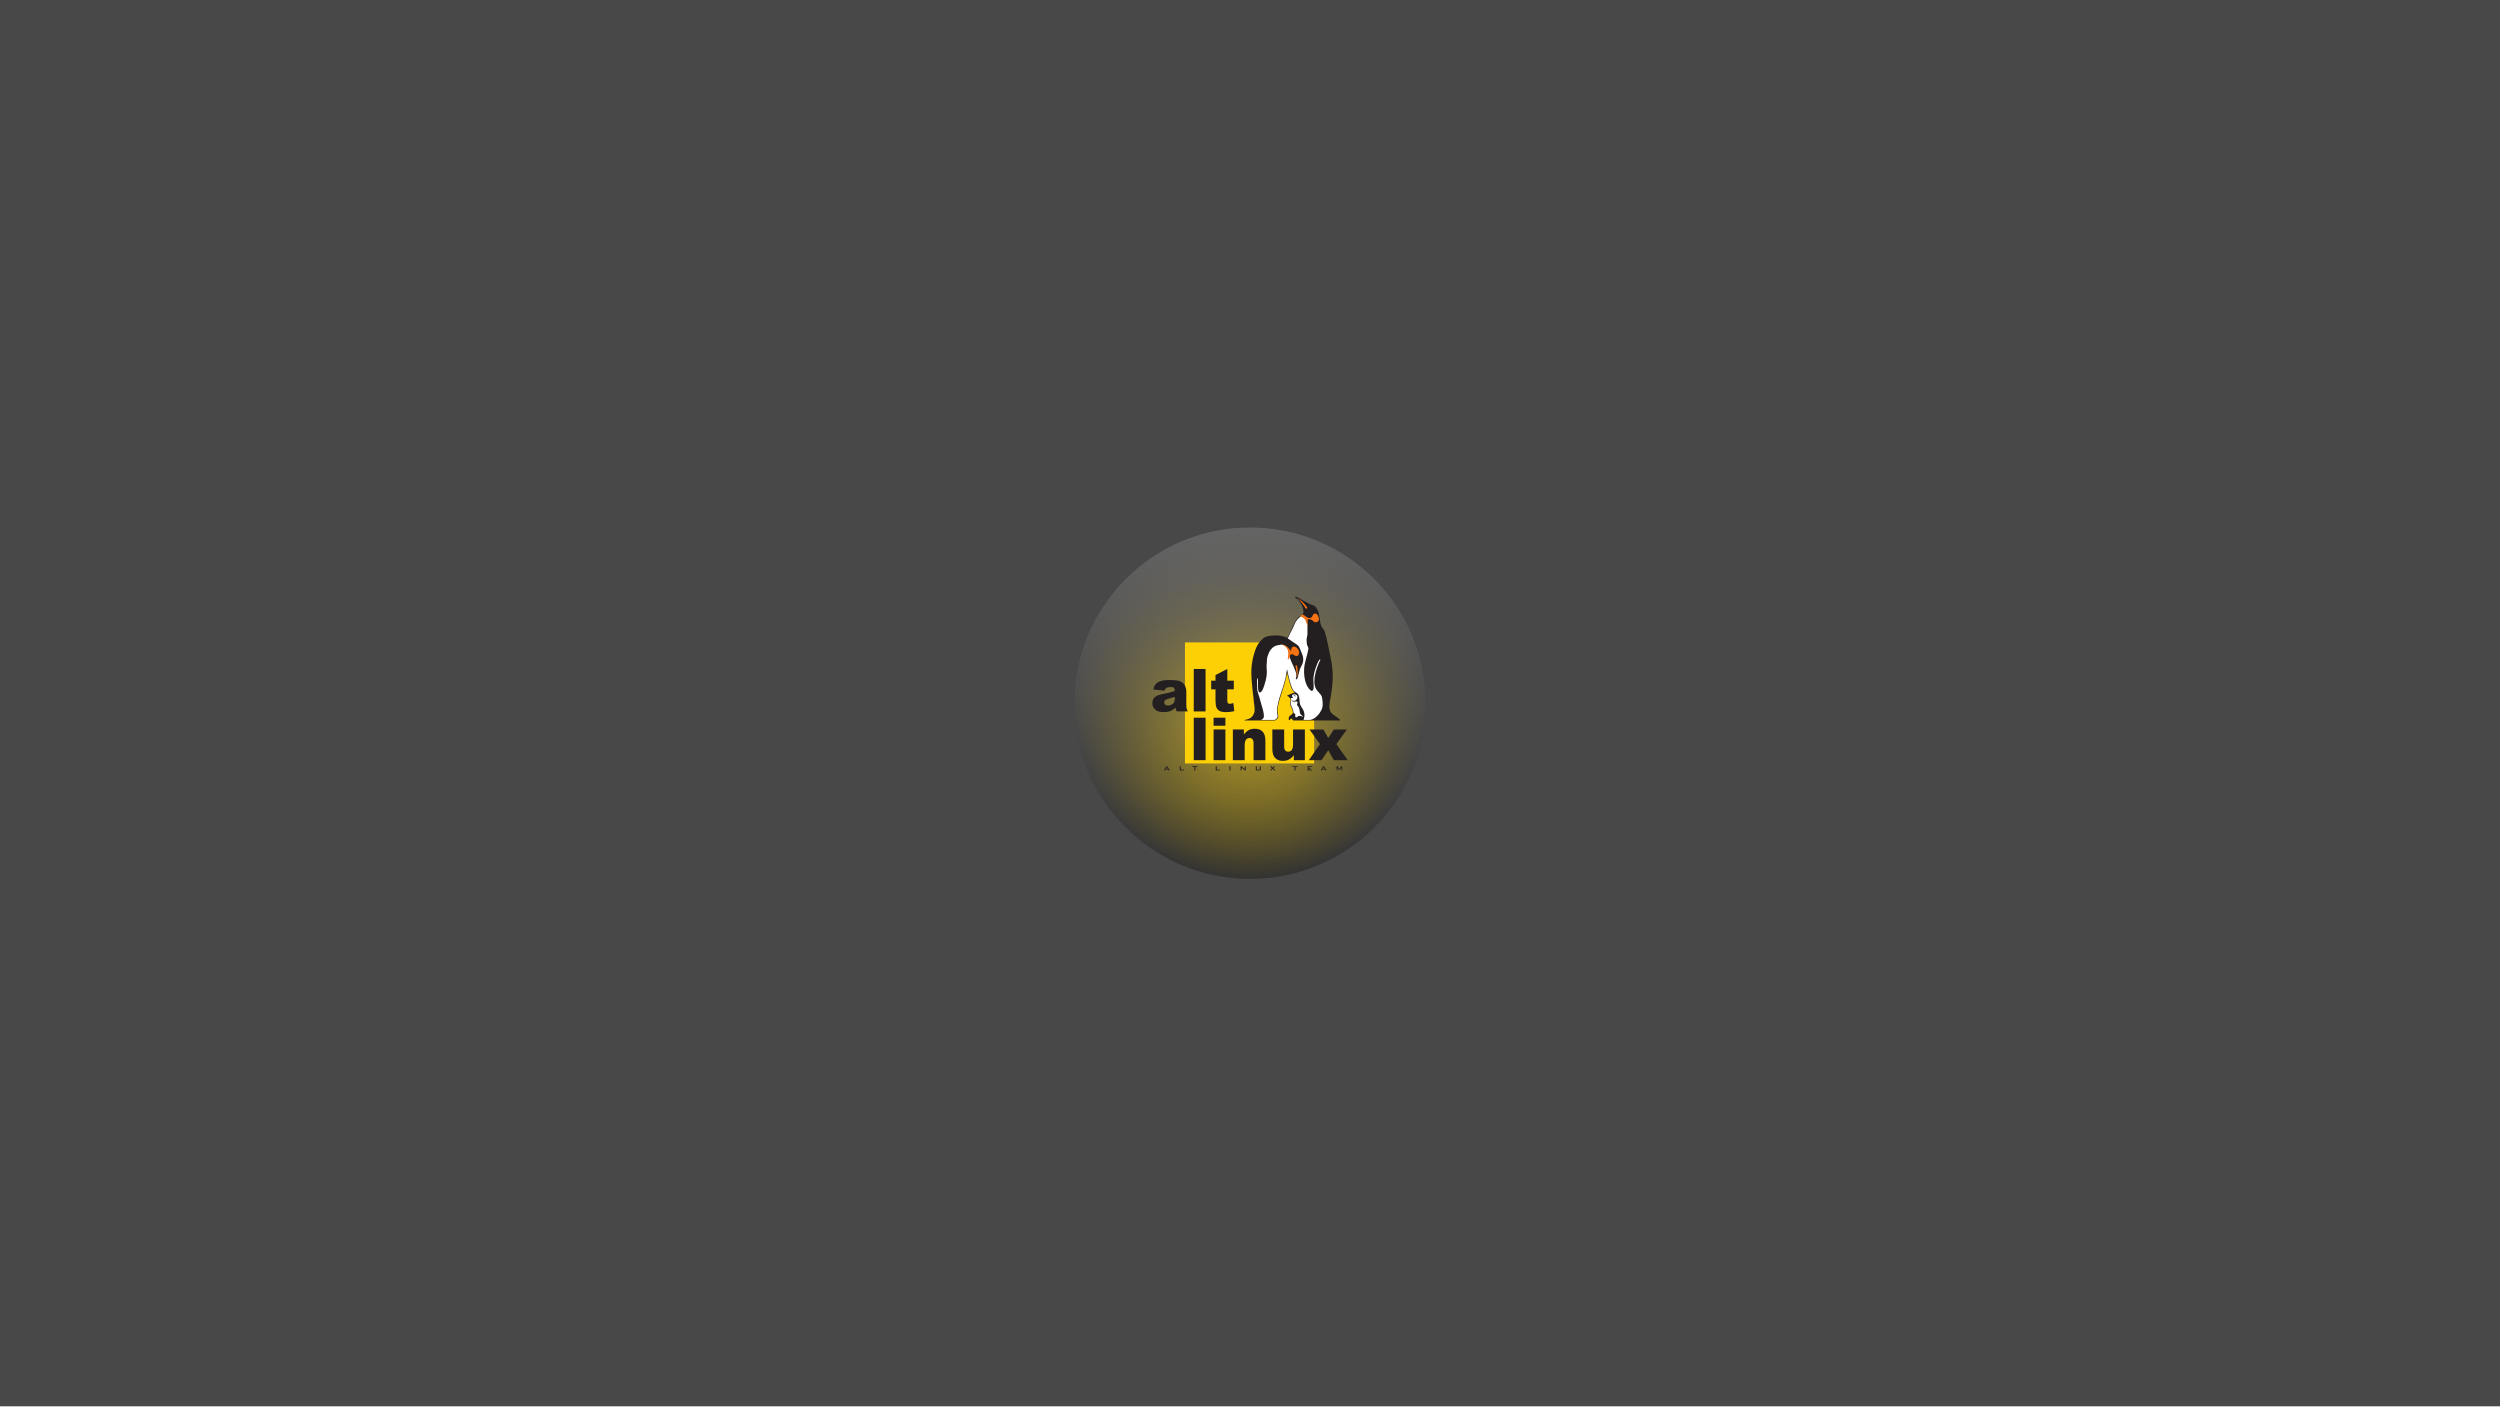
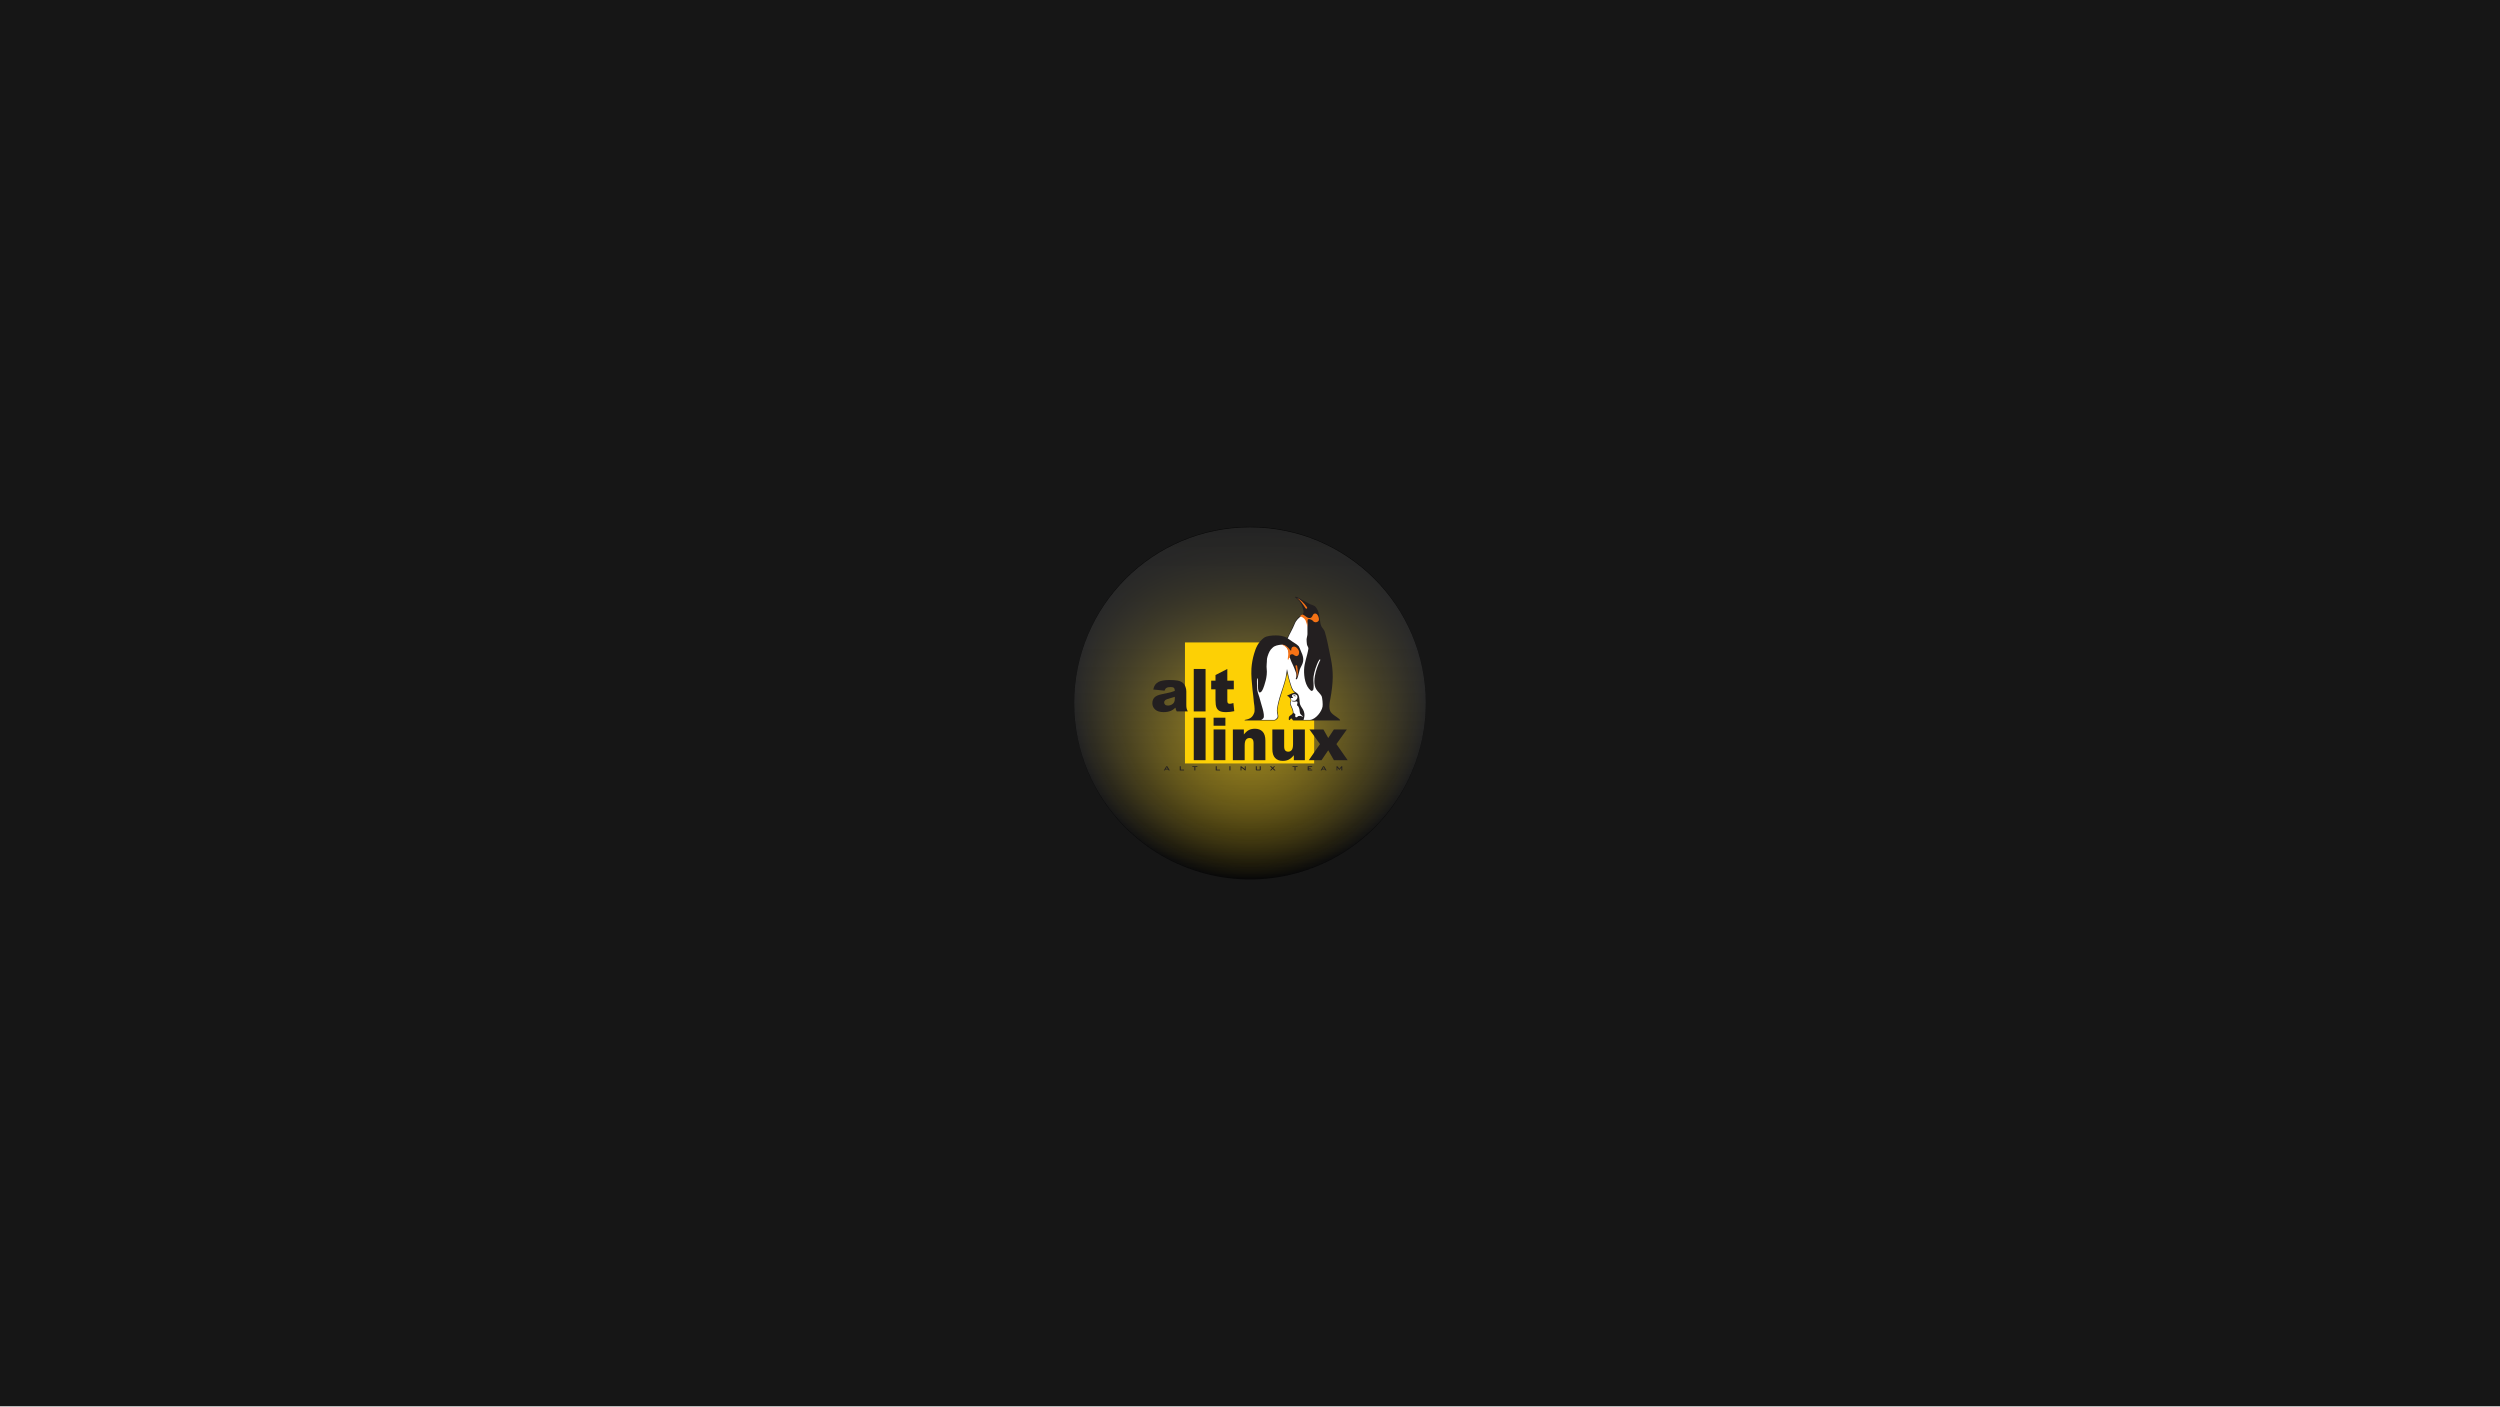
<svg xmlns="http://www.w3.org/2000/svg" xmlns:ns1="http://www.openswatchbook.org/uri/2009/osb" xmlns:xlink="http://www.w3.org/1999/xlink" id="svg3004" version="1.1" width="1920" height="1080" xml:space="preserve">
  <defs id="defs3008">
    <linearGradient id="linearGradient5047">
      <stop style="stop-color:#fdd005;stop-opacity:1;" offset="0" id="stop5049" />
      <stop style="stop-color:#fdd005;stop-opacity:0;" offset="1" id="stop5051" />
    </linearGradient>
    <linearGradient id="linearGradient4164">
      <stop style="stop-color:#a80030;stop-opacity:1;" offset="0" id="stop4166" />
      <stop style="stop-color:#a80030;stop-opacity:0;" offset="1" id="stop4168" />
    </linearGradient>
    <linearGradient id="linearGradient5303">
      <stop style="stop-color:#f26711;stop-opacity:1;" offset="0" id="stop5305" />
      <stop style="stop-color:#f26711;stop-opacity:0;" offset="1" id="stop5307" />
    </linearGradient>
    <linearGradient id="linearGradient5267">
      <stop style="stop-color:#666666;stop-opacity:1;" offset="0" id="stop5269" />
      <stop style="stop-color:#666666;stop-opacity:0;" offset="1" id="stop5271" />
    </linearGradient>
    <linearGradient id="linearGradient5251" ns1:paint="solid">
      <stop style="stop-color:#666666;stop-opacity:1;" offset="0" id="stop5253" />
    </linearGradient>
    <linearGradient xlink:href="#linearGradient5267" id="linearGradient5273" x1="-395.365" y1="-212.642" x2="4.763" y2="-212.642" gradientUnits="userSpaceOnUse" />
    <radialGradient xlink:href="#linearGradient5303" id="radialGradient5325" cx="-163.148" cy="-366.263" fx="-163.148" fy="-366.263" r="144.094" gradientTransform="matrix(1,0,0,0.9338842,0,-24.21576)" gradientUnits="userSpaceOnUse" />
    <radialGradient xlink:href="#linearGradient4164" id="radialGradient4170" cx="1447.778" cy="-272.917" fx="1447.778" fy="-272.917" r="223.333" gradientTransform="matrix(1,0,0,0.9751244,0,-6.788974)" gradientUnits="userSpaceOnUse" />
    <radialGradient xlink:href="#linearGradient4164-9" id="radialGradient4170-9" cx="1447.778" cy="-272.917" fx="1447.778" fy="-272.917" r="223.333" gradientTransform="matrix(1,0,0,0.9751244,0,-6.788974)" gradientUnits="userSpaceOnUse" />
    <linearGradient id="linearGradient4164-9">
      <stop style="stop-color:#a80030;stop-opacity:1;" offset="0" id="stop4166-0" />
      <stop style="stop-color:#a80030;stop-opacity:0;" offset="1" id="stop4168-2" />
    </linearGradient>
    <radialGradient r="223.333" fy="-272.917" fx="1447.778" cy="-272.917" cx="1447.778" gradientTransform="matrix(1,0,0,0.9751244,0,-6.788974)" gradientUnits="userSpaceOnUse" id="radialGradient4206" xlink:href="#linearGradient4164-9" />
    <radialGradient xlink:href="#linearGradient4164" id="radialGradient14319" gradientUnits="userSpaceOnUse" gradientTransform="matrix(1,0,0,0.9751244,0,-6.788974)" cx="1447.778" cy="-272.917" fx="1447.778" fy="-272.917" r="223.333" />
    <linearGradient xlink:href="#linearGradient5267" id="linearGradient14321" gradientUnits="userSpaceOnUse" x1="-395.365" y1="-212.642" x2="4.763" y2="-212.642" />
    <linearGradient xlink:href="#linearGradient5267" id="linearGradient14345" gradientUnits="userSpaceOnUse" x1="-395.365" y1="-212.642" x2="4.763" y2="-212.642" />
    <radialGradient xlink:href="#linearGradient4164" id="radialGradient14347" gradientUnits="userSpaceOnUse" gradientTransform="matrix(1,0,0,0.9751244,0,-6.788974)" cx="1447.778" cy="-272.917" fx="1447.778" fy="-272.917" r="223.333" />
    <radialGradient xlink:href="#linearGradient4164" id="radialGradient14931" gradientUnits="userSpaceOnUse" gradientTransform="matrix(1,0,0,0.9751244,0,-6.788974)" cx="1447.778" cy="-272.917" fx="1447.778" fy="-272.917" r="223.333" />
    <linearGradient xlink:href="#linearGradient5267" id="linearGradient14933" gradientUnits="userSpaceOnUse" x1="-395.365" y1="-212.642" x2="4.763" y2="-212.642" />
    <radialGradient xlink:href="#linearGradient4164" id="radialGradient14961" gradientUnits="userSpaceOnUse" gradientTransform="matrix(1,0,0,0.9751244,0,-6.788974)" cx="1447.778" cy="-272.917" fx="1447.778" fy="-272.917" r="223.333" />
    <linearGradient xlink:href="#linearGradient5267" id="linearGradient14963" gradientUnits="userSpaceOnUse" x1="-395.365" y1="-212.642" x2="4.763" y2="-212.642" />
    <radialGradient xlink:href="#linearGradient4164" id="radialGradient14989" gradientUnits="userSpaceOnUse" gradientTransform="matrix(1,0,0,0.9751244,0,-6.788974)" cx="1447.778" cy="-272.917" fx="1447.778" fy="-272.917" r="223.333" />
    <linearGradient xlink:href="#linearGradient5267" id="linearGradient14991" gradientUnits="userSpaceOnUse" x1="-395.365" y1="-212.642" x2="4.763" y2="-212.642" />
    <linearGradient xlink:href="#linearGradient5267" id="linearGradient15015" gradientUnits="userSpaceOnUse" x1="-395.365" y1="-212.642" x2="4.763" y2="-212.642" />
    <linearGradient xlink:href="#linearGradient5267" id="linearGradient3725" gradientUnits="userSpaceOnUse" x1="-395.365" y1="-212.642" x2="4.763" y2="-212.642" />
    <radialGradient r="125.556" fy="-292.917" fx="-318.889" cy="-292.917" cx="-318.889" gradientTransform="matrix(1,0,0,1.061947,0,18.14526)" gradientUnits="userSpaceOnUse" id="radialGradient3812" xlink:href="#linearGradient3787-8" />
    <linearGradient id="linearGradient3787-8">
      <stop style="stop-color:#000000;stop-opacity:1;" offset="0" id="stop3789-9" />
      <stop style="stop-color:#000000;stop-opacity:0;" offset="1" id="stop3791-4" />
    </linearGradient>
    <radialGradient r="125.556" fy="-292.917" fx="-318.889" cy="-292.917" cx="-318.889" gradientTransform="matrix(1,0,0,1.061947,0,18.14526)" gradientUnits="userSpaceOnUse" id="radialGradient6789" xlink:href="#linearGradient3787-8" />
    <linearGradient xlink:href="#linearGradient5267" id="linearGradient4511" gradientUnits="userSpaceOnUse" x1="-395.365" y1="-212.642" x2="4.763" y2="-212.642" />
    <radialGradient xlink:href="#linearGradient5047" id="radialGradient5053" cx="1447.778" cy="-272.917" fx="1447.778" fy="-272.917" r="223.333" gradientTransform="matrix(1,0,0,0.9751244,0,-6.788974)" gradientUnits="userSpaceOnUse" />
    <radialGradient xlink:href="#linearGradient3787-8" id="radialGradient5083" gradientUnits="userSpaceOnUse" gradientTransform="matrix(1,0,0,1.061947,0,18.14526)" cx="-318.889" cy="-292.917" fx="-318.889" fy="-292.917" r="125.556" />
    <radialGradient xlink:href="#linearGradient3787-8-8" id="radialGradient3868" gradientUnits="userSpaceOnUse" gradientTransform="matrix(1,0,0,1.061947,0,18.14526)" cx="-318.889" cy="-292.917" fx="-318.889" fy="-292.917" r="125.556" />
    <linearGradient id="linearGradient3787-8-8">
      <stop style="stop-color:#000000;stop-opacity:1;" offset="0" id="stop3789-9-2" />
      <stop style="stop-color:#000000;stop-opacity:0;" offset="1" id="stop3791-4-0" />
    </linearGradient>
    <radialGradient xlink:href="#linearGradient5047-9" id="radialGradient3866" gradientUnits="userSpaceOnUse" gradientTransform="matrix(1,0,0,0.9751244,0,-6.788974)" cx="1447.778" cy="-272.917" fx="1447.778" fy="-272.917" r="223.333" />
    <linearGradient id="linearGradient5047-9">
      <stop style="stop-color:#fdd005;stop-opacity:1;" offset="0" id="stop5049-1" />
      <stop style="stop-color:#fdd005;stop-opacity:0;" offset="1" id="stop5051-1" />
    </linearGradient>
    <linearGradient xlink:href="#linearGradient5267-1" id="linearGradient3864" gradientUnits="userSpaceOnUse" x1="-395.365" y1="-212.642" x2="4.763" y2="-212.642" />
    <linearGradient id="linearGradient5267-1">
-       <stop style="stop-color:#646464;stop-opacity:1;" offset="0" id="stop5269-1" />
+       <stop style="stop-color:#242424;stop-opacity:1;" offset="0" id="stop5269-1" />
      <stop style="stop-color:#666666;stop-opacity:0;" offset="1" id="stop5271-7" />
    </linearGradient>
+     <linearGradient xlink:href="#linearGradient5267-1" id="linearGradient3868" gradientUnits="userSpaceOnUse" x1="-395.365" y1="-212.642" x2="4.763" y2="-212.642" />
+     <radialGradient xlink:href="#linearGradient5047-9" id="radialGradient3870" gradientUnits="userSpaceOnUse" gradientTransform="matrix(1,0,0,0.9751244,0,-6.788974)" cx="1447.778" cy="-272.917" fx="1447.778" fy="-272.917" r="223.333" />
+     <radialGradient xlink:href="#linearGradient3787-8-8" id="radialGradient3872" gradientUnits="userSpaceOnUse" gradientTransform="matrix(1,0,0,1.061947,0,18.14526)" cx="-318.889" cy="-292.917" fx="-318.889" fy="-292.917" r="125.556" />
+     <linearGradient xlink:href="#linearGradient5267-1" id="linearGradient3871" gradientUnits="userSpaceOnUse" x1="-395.365" y1="-212.642" x2="4.763" y2="-212.642" />
+     <radialGradient xlink:href="#linearGradient5047-9" id="radialGradient3873" gradientUnits="userSpaceOnUse" gradientTransform="matrix(1,0,0,0.9751244,0,-6.788974)" cx="1447.778" cy="-272.917" fx="1447.778" fy="-272.917" r="223.333" />
+     <radialGradient xlink:href="#linearGradient3787-8-8" id="radialGradient3875" gradientUnits="userSpaceOnUse" gradientTransform="matrix(1,0,0,1.061947,0,18.14526)" cx="-318.889" cy="-292.917" fx="-318.889" fy="-292.917" r="125.556" />
  </defs>
  <g id="g3012" transform="matrix(1.25,0,0,-1.25,0,1080)">
-     <rect style="fill:#484848;fill-opacity:1;stroke:none" id="rect3036" width="1536" height="864" x="0" y="-864" transform="scale(1,-1)" />
-     <g transform="translate(660,949.8897)" id="g3870">
-       <path transform="matrix(1.08777,0,0,-1.008,253.295,-858.2697)" d="m -34.286,-337.679 c 0,59.173 -44.452,107.143 -99.286,107.143 -54.834,0 -99.286,-47.969 -99.286,-107.143 0,-59.173 44.452,-107.143 99.286,-107.143 54.834,0 99.286,47.969 99.286,107.143 z" id="path3219" style="fill:#323232;fill-opacity:1;fill-rule:nonzero;stroke:none" />
-       <path transform="matrix(0,0.860177,0.81,0,345.2625,-243.5889)" d="m -193.333,-292.917 c 0,73.638 -56.213,133.333 -125.556,133.333 -69.342,0 -125.556,-59.695 -125.556,-133.333 0,-73.638 56.213,-133.333 125.556,-133.333 69.342,0 125.556,59.695 125.556,133.333 z" id="path5277-0" style="opacity:0.75;fill:url(#radialGradient3868);fill-opacity:1;fill-rule:evenodd;stroke:none" />
-       <path transform="matrix(0.4835821,0,0,-0.4959184,-592.1194,-653.2341)" d="m 1671.111,-272.917 c 0,120.275 -99.99,217.778 -223.333,217.778 -123.344,0 -223.333,-97.502 -223.333,-217.778 0,-120.275 99.99,-217.778 223.333,-217.778 123.344,0 223.333,97.502 223.333,217.778 z" id="path4162" style="fill:url(#radialGradient3866);fill-opacity:1;fill-rule:nonzero;stroke:none" />
-       <path transform="matrix(0,-0.5398262,-0.5813513,0,-15.61974,-623.3183)" d="m 4.763,-212.642 c 0,102.6 -89.572,185.774 -200.064,185.774 -110.493,0 -200.064,-83.174 -200.064,-185.774 0,-102.6 89.572,-185.774 200.064,-185.774 110.493,0 200.064,83.174 200.064,185.774 z" id="path3806" style="fill:url(#linearGradient3864);fill-opacity:1;fill-rule:evenodd;stroke:none" />
-       <g transform="translate(-1552,-1199.238)" id="g5055">
+     <rect style="fill:#161616;fill-opacity:1;stroke:none" id="rect3036" width="1536" height="864" x="0" y="-864" transform="scale(1,-1)" />
+     <g id="g3877">
+       <path transform="matrix(1.08777,0,0,-1.008,913.295,91.62002)" d="m -34.286,-337.679 a 99.286,107.143 0 1 1 -198.571,0 99.286,107.143 0 1 1 198.571,0 z" id="path3219" style="fill:#080808;fill-opacity:1;fill-rule:nonzero;stroke:none" />
+       <path transform="matrix(0,0.860177,0.81,0,1005.263,706.3009)" d="m -193.333,-292.917 a 125.556,133.333 0 1 1 -251.111,0 125.556,133.333 0 1 1 251.111,0 z" id="path5277-0" style="opacity:0.75;fill:url(#radialGradient3875);fill-opacity:1;fill-rule:evenodd;stroke:none" />
+       <path transform="matrix(0.4835821,0,0,-0.4959184,67.88056,296.6556)" d="m 1671.111,-272.917 a 223.333,217.778 0 1 1 -446.667,0 223.333,217.778 0 1 1 446.667,0 z" id="path4162" style="fill:url(#radialGradient3873);fill-opacity:1;fill-rule:nonzero;stroke:none" />
+       <path transform="matrix(0,-0.5398262,-0.5813513,0,644.3803,326.5714)" d="m 4.763,-212.642 a 200.064,185.774 0 1 1 -400.129,0 200.064,185.774 0 1 1 400.129,0 z" id="path3806" style="fill:url(#linearGradient3871);fill-opacity:1;fill-rule:evenodd;stroke:none" />
+       <g transform="translate(-892,-249.348)" id="g5055">
        <path d="m 1620.044,718.638 0,-74.346 79.372,0 0,74.346 -79.372,0 z" style="fill:#fdd005;fill-opacity:1;fill-rule:nonzero;stroke:none" id="path13" />
        <path d="m 1687.215,687.751 c -1.093,-0.218 -2.95,-1.093 -4.154,-1.64 -0.218,-0.11 -0.218,-0.437 0,-0.437 0.329,-0.11 0.549,-0.218 0.765,-0.437 0.548,-0.655 1.204,-1.202 1.204,-2.077 0,-0.983 -0.547,-1.311 -0.437,-2.185 0.328,-1.75 1.748,-3.497 1.748,-5.357 -0.108,-1.42 -1.42,-1.42 -2.185,-2.405 -0.219,-0.328 -0.329,-0.655 -0.329,-1.093 0,-0.437 -0.108,-1.202 0.329,-1.202 0.546,-0.11 0.655,0.983 1.202,0.983 0.765,-0.108 0.657,-1.202 1.312,-1.202 l 28.747,0 c -0.109,0.329 -0.328,0.765 -0.545,0.875 -1.422,1.312 -5.029,3.062 -5.684,5.137 -1.094,3.171 0.328,7.214 0.765,10.713 1.53,10.164 0.985,15.741 -0.875,24.157 -0.985,4.809 -1.75,9.072 -3.17,13.772 -0.22,0.875 -1.42,2.077 -1.859,2.842 -0.328,0.547 -0.655,1.532 -0.765,2.187 -0.765,3.607 -0.436,7.104 -3.06,10.166 -0.984,1.093 -2.842,1.202 -4.044,1.967 -2.295,1.202 -4.59,2.405 -6.887,3.825 -0.328,0.22 -1.312,0.547 -1.858,0.22 2.623,-1.859 4.372,-4.045 5.137,-7.324 0.328,-1.53 0.765,-2.732 -0.765,-3.607 -0.437,-0.22 -3.28,-2.077 -4.591,-5.247 -0.328,-0.655 -2.185,-4.919 -4.372,-8.964 -2.623,1.422 -5.247,1.53 -7.104,1.53 -1.967,0 -5.466,-0.218 -7.106,-1.42 -3.496,-2.624 -5.027,-6.012 -6.12,-9.838 -0.875,-2.95 -1.42,-6.012 -1.64,-9.072 -0.219,-4.154 0.219,-8.744 0.655,-12.898 0.329,-2.732 0.655,-5.356 0.875,-8.089 0.546,-2.95 0.437,-5.247 0.328,-5.792 -0.983,-3.062 -2.513,-4.154 -5.465,-4.701 -0.437,0 -0.657,-0.218 -0.547,-0.437 2.734,0 5.465,0 8.199,0 l 0,0 10.056,0 c 0.873,0 1.093,0.437 1.967,1.202 1.202,1.202 -0.437,3.28 0,6.012 0.984,6.778 3.935,12.898 5.355,19.457 0.22,0.765 0.329,1.749 0.439,2.842 0.546,-2.624 1.311,-5.137 2.076,-7.651 0.765,-2.623 1.53,-4.045 2.734,-4.7 l 0,0 c -0.109,0 -0.22,0 -0.329,-0.11 z" style="fill:#231f20;fill-opacity:1;fill-rule:nonzero;stroke:none" id="path15" />
        <path d="m 1692.899,671.027 c 0.547,1.858 0.875,3.17 0.219,5.137 -0.439,1.53 -1.749,2.732 -2.295,4.262 -0.657,2.077 -0.109,4.372 -1.204,6.231 -0.218,0.437 -0.765,0.875 -1.311,1.202 -1.312,0.765 -1.75,1.202 -2.295,2.513 -0.22,0.437 -0.439,0.875 -0.549,1.312 -1.201,3.497 -2.076,7.104 -2.731,10.603 -0.329,-1.859 -0.547,-3.607 -0.875,-5.466 -0.547,-2.076 -1.094,-4.044 -1.749,-6.012 -1.42,-4.153 -2.842,-8.417 -3.499,-12.789 -0.108,-0.875 -0.108,-1.64 0,-2.514 0.109,-0.765 0.766,-2.405 0,-3.278 -0.765,-0.875 -0.983,-1.094 -1.748,-1.202 -2.513,0 -5.466,0 -7.979,0 0.547,0.218 1.093,0.655 1.422,1.202 0.983,2.076 -1.532,8.634 -2.079,11.039 -0.436,2.077 -1.42,4.044 -1.748,6.121 -0.109,1.42 -0.328,5.792 -0.109,6.886 0,0.328 0.218,0.437 0.437,0 0.219,-1.859 -0.328,-6.012 0.655,-8.089 0.22,-0.547 1.204,-0.219 1.53,0.218 0.875,1.094 1.313,2.405 1.749,3.717 0.655,2.295 1.204,3.607 1.53,6.667 0.329,2.952 -0.326,3.936 0,6.886 0.219,1.202 -0.109,2.515 0.547,4.482 0.765,2.295 1.422,3.826 3.062,5.247 1.311,1.312 3.388,1.64 5.245,1.859 5.029,0 4.374,-5.466 5.466,-8.308 0.328,-0.983 1.312,-3.388 1.858,-4.372 0.437,-0.983 1.202,-2.732 1.749,-4.372 0.437,-1.202 0.328,-2.952 0,-3.607 -0.329,-0.547 0.219,-0.875 0.655,-0.437 0.547,0.875 0.547,1.53 0.875,2.514 0.328,0.983 0.546,2.515 0.875,3.388 0.546,1.532 1.64,2.952 1.967,4.591 0.328,1.53 0.108,3.06 -0.437,4.59 -0.328,0.547 -1.53,4.045 -2.185,5.029 -1.53,1.64 -2.734,1.858 -5.248,3.825 -0.436,0.329 -0.983,0.657 -1.53,0.984 1.312,3.06 3.062,5.794 4.264,8.854 0.984,2.515 2.623,3.825 4.48,5.247 3.17,-1.858 2.953,-1.967 3.389,-5.684 -0.109,-1.967 0.109,-3.935 0,-5.794 0,-0.765 -0.546,-2.513 -0.546,-3.278 0.109,-1.202 0,-1.64 0.218,-2.952 0.108,-0.984 1.093,-1.858 0.875,-2.842 -0.657,-4.372 -2.514,-8.416 -2.623,-12.789 -0.109,-4.264 0.655,-10.056 4.261,-12.898 0.439,-0.328 1.313,0.218 1.422,0.765 0.547,2.515 -0.218,5.247 0.109,7.761 0.218,1.64 0.657,3.497 1.202,5.137 0.437,1.312 1.53,4.372 2.405,5.356 0.219,0.437 0.765,0.108 0.546,-0.219 -0.108,0 -1.966,-4.045 -2.731,-7.104 -0.875,-3.279 -1.64,-8.089 0.436,-11.041 0.655,-1.093 2.077,-2.185 3.06,-3.825 0.548,-0.984 0.875,-5.356 0.657,-6.449 -0.437,-3.06 -4.153,-7.979 -7.761,-8.307 -1.311,0 -2.623,0 -3.935,0 z" style="fill:#ffffff;fill-opacity:1;fill-rule:nonzero;stroke:none" id="path17" />
        <path d="m 1686.449,684.691 0,0.218 c -0.109,0.11 -0.436,0.328 -0.436,0.328 -0.439,0.437 -0.22,1.312 0.436,1.422 1.094,0.328 2.295,0 2.624,-0.984 0.328,-0.875 -0.219,-1.967 -0.985,-2.623 -0.655,-0.657 -1.749,-0.11 -2.185,-0.219 -0.219,-0.11 -0.219,-0.218 -0.109,-0.328 0.437,-0.218 1.202,-0.218 1.858,-0.218 0.437,0 0.875,0.218 1.202,0.108 0.219,-0.108 0.329,-0.546 0.329,-0.765 0,-0.546 -0.329,-1.093 -0.329,-1.53 0.109,-0.328 0.437,-0.328 0.655,-0.547 0.984,-1.53 0.875,-2.405 1.094,-3.825 0.219,-1.749 1.967,-2.187 1.859,-2.624 0,-0.108 -0.109,-0.218 -0.329,-0.108 -0.546,0.546 -1.53,0.546 -2.295,0.437 -0.437,0 -0.655,-0.657 -1.202,-0.767 -0.218,-0.108 -0.657,0 -0.766,0.329 -0.326,0.437 0.219,1.202 -0.108,1.64 -0.218,0.328 -1.093,0.437 -1.093,1.093 0,1.75 -1.204,3.388 -1.64,5.027 -0.109,0.437 -0.109,0.657 0,1.094 0.328,0.765 0.546,1.748 0,2.513 -0.219,0.329 0.985,-0.108 1.42,0.329 z" style="fill:#ffffff;fill-opacity:1;fill-rule:nonzero;stroke:none" id="path19" />
        <path d="m 1688.745,746.011 c 1.859,-0.984 4.154,-4.482 5.356,-6.34 0.547,-0.765 1.312,-0.11 0.983,0.546 -1.856,2.624 -4.043,4.81 -6.34,5.794 l 0,0 m -9.29,-28.747 c 1.42,-0.329 3.28,-1.75 3.715,-3.062 0.439,-1.312 0.547,-2.077 0,-5.902 0,-0.22 0.439,-0.437 0.547,0 0.108,0.983 0,0 0.108,0.437 0.109,0.655 0.548,0.546 0.766,0.218 -0.437,1.312 -0.109,2.515 1.53,2.405 0.875,-0.11 0.765,-0.765 2.187,-1.093 0.436,-0.11 1.42,0.218 1.64,0.983 0.545,1.64 0,3.062 -1.312,4.154 -0.767,0.657 -1.749,0.985 -2.732,0.328 -0.219,-0.218 -0.547,-0.873 -0.547,-1.202 0.218,-1.42 -0.547,-0.983 -1.093,0 -0.765,1.202 -3.279,2.952 -4.809,2.734 l 0,0 m 9.072,-20.769 c 0.657,2.077 -0.108,5.137 -0.547,7.434 -0.218,0.765 0.765,0.983 0.984,0.218 0.655,-3.06 0.546,-5.356 -0.437,-7.651 l 0,0 m 3.607,39.35 c -0.219,-0.108 -1.093,-0.765 -1.64,-1.093 1.202,-0.218 2.842,-1.093 3.607,-2.515 0.547,-1.202 0.983,-2.95 1.202,-4.153 0,0.765 -0.109,4.153 0.219,4.59 0.546,0.657 1.64,0.11 2.405,-0.218 0.546,-0.22 0.875,-0.875 1.42,-1.202 0.547,-0.22 1.094,-0.328 1.64,-0.11 0.546,0.11 1.094,0.547 1.312,1.093 0.328,0.985 -0.657,4.919 -2.842,4.045 -0.875,-0.328 -0.984,-1.64 -1.749,-2.295 -0.436,-0.328 -0.875,-0.437 -1.42,-0.328 -0.547,-1e-5 -1.204,0.328 -1.749,0.765 -0.765,0.545 -1.53,1.202 -2.405,1.42 z" style="fill:#f57215;fill-opacity:1;fill-rule:nonzero;stroke:none" id="path21" />
        <path d="m 1687.434,686.111 c 0.328,0 0.765,-0.437 0.655,-0.547 -0.219,-0.218 -0.328,0.11 -0.765,0.11 -0.328,0 -0.655,-0.11 -0.655,0.11 0,0.218 0.328,0.328 0.765,0.328 z" style="fill:#231f20;fill-opacity:1;fill-rule:nonzero;stroke:none" id="path23" />
        <path d="m 1607.496,689.008 -6.927,0.712 c 0.261,1.213 0.638,2.167 1.131,2.864 0.492,0.695 1.202,1.299 2.128,1.812 0.665,0.368 1.579,0.654 2.743,0.857 1.164,0.202 2.422,0.303 3.776,0.303 2.174,0 3.919,-0.122 5.237,-0.365 1.318,-0.243 2.416,-0.75 3.295,-1.52 0.617,-0.534 1.104,-1.29 1.46,-2.267 0.356,-0.979 0.534,-1.913 0.534,-2.801 l 0,-8.34 c 0,-0.889 0.056,-1.585 0.169,-2.089 0.112,-0.504 0.359,-1.146 0.738,-1.929 l -6.787,0 c -0.273,0.488 -0.45,0.86 -0.533,1.115 -0.084,0.255 -0.165,0.658 -0.248,1.205 -0.952,-0.916 -1.897,-1.57 -2.836,-1.961 -1.285,-0.525 -2.777,-0.786 -4.477,-0.786 -2.259,0 -3.974,0.522 -5.145,1.566 -1.171,1.044 -1.757,2.332 -1.757,3.864 0,1.435 0.422,2.615 1.266,3.542 0.844,0.925 2.402,1.613 4.674,2.065 2.723,0.546 4.489,0.928 5.297,1.147 0.808,0.22 1.664,0.507 2.569,0.863 0,0.878 -0.185,1.494 -0.555,1.844 -0.369,0.353 -1.018,0.528 -1.948,0.528 -1.192,0 -2.085,-0.19 -2.681,-0.566 -0.465,-0.295 -0.84,-0.85 -1.126,-1.663 m 6.31,-3.795 c -1.002,-0.356 -2.045,-0.669 -3.131,-0.94 -1.479,-0.391 -2.415,-0.777 -2.809,-1.155 -0.406,-0.39 -0.608,-0.835 -0.608,-1.331 0,-0.568 0.199,-1.033 0.599,-1.394 0.4,-0.36 0.987,-0.541 1.762,-0.541 0.811,0 1.565,0.196 2.263,0.586 0.697,0.39 1.193,0.867 1.485,1.429 0.292,0.562 0.438,1.291 0.438,2.193 l 0,1.153 z" style="fill:#231f20;fill-opacity:1;fill-rule:nonzero;stroke:none" id="path25" />
        <path d="m 1625.441,702.339 7.259,0 0,-26.093 -7.259,0 0,26.093 z" style="fill:#231f20;fill-opacity:1;fill-rule:nonzero;stroke:none" id="path27" />
        <path d="m 1646.066,702.339 0,-7.211 3.985,0 0,-5.314 -3.985,0 0,-6.676 c 0,-0.802 0.077,-1.334 0.232,-1.594 0.238,-0.402 0.655,-0.602 1.25,-0.602 0.536,0 1.286,0.154 2.251,0.46 l 0.536,-4.996 c -1.794,-0.391 -3.469,-0.587 -5.024,-0.587 -1.806,0 -3.136,0.231 -3.992,0.691 -0.856,0.463 -1.488,1.162 -1.898,2.102 -0.41,0.94 -0.615,2.464 -0.615,4.569 l 0,6.633 -2.657,0 0,5.314 2.657,0 0,3.481 7.259,3.73 z" style="fill:#231f20;fill-opacity:1;fill-rule:nonzero;stroke:none" id="path29" />
        <path d="m 1625.448,672.391 7.259,0 0,-26.093 -7.259,0 0,26.093 z" style="fill:#231f20;fill-opacity:1;fill-rule:nonzero;stroke:none" id="path31" />
        <path d="m 1637.628,672.391 7.259,0 0,-4.934 -7.259,0 0,4.934 m 0,-7.211 7.259,0 0,-18.882 -7.259,0 0,18.882 z" style="fill:#231f20;fill-opacity:1;fill-rule:nonzero;stroke:none" id="path33" />
        <path d="m 1649.477,665.18 6.759,0 0,-3.088 c 1.007,1.262 2.025,2.163 3.055,2.703 1.03,0.543 2.285,0.813 3.766,0.813 2.001,0 3.566,-0.596 4.697,-1.788 1.13,-1.191 1.696,-3.03 1.696,-5.52 l 0,-12.001 -7.259,0 0,10.368 c 0,1.183 -0.22,2.021 -0.658,2.511 -0.439,0.491 -1.055,0.737 -1.848,0.737 -0.877,0 -1.588,-0.332 -2.133,-0.993 -0.546,-0.664 -0.818,-1.853 -0.818,-3.57 l 0,-9.053 -7.258,0 0,18.882 z" style="fill:#231f20;fill-opacity:1;fill-rule:nonzero;stroke:none" id="path35" />
        <path d="m 1693.705,646.298 -6.777,0 0,3.054 c -1.007,-1.256 -2.022,-2.15 -3.047,-2.682 -1.024,-0.532 -2.282,-0.799 -3.773,-0.799 -1.99,0 -3.55,0.596 -4.68,1.786 -1.131,1.191 -1.696,3.026 -1.696,5.503 l 0,12.019 7.259,0 0,-10.39 c 0,-1.186 0.219,-2.028 0.658,-2.526 0.438,-0.498 1.054,-0.747 1.848,-0.747 0.864,0 1.572,0.332 2.124,0.996 0.551,0.664 0.827,1.856 0.827,3.576 l 0,9.091 7.259,0 0,-18.882 z" style="fill:#231f20;fill-opacity:1;fill-rule:nonzero;stroke:none" id="path37" />
        <path d="m 1696.516,665.18 8.587,0 2.965,-5.263 3.487,5.263 7.97,0 -6.431,-8.996 6.905,-9.886 -8.445,0 -3.487,6.082 -4.104,-6.082 -7.828,0 6.864,9.886 -6.485,8.996 z" style="fill:#231f20;fill-opacity:1;fill-rule:nonzero;stroke:none" id="path39" />
        <path d="m 1607.057,640 1.526,2.574 0.6,0 1.551,-2.574 -0.705,0 -0.322,0.557 -1.702,0 -0.322,-0.557 -0.626,0 m 1.215,1.032 1.18,0 -0.603,1.069 -0.578,-1.069 z" style="fill:#231f20;fill-opacity:1;fill-rule:nonzero;stroke:none" id="path41" />
        <path d="m 1616.833,640 0,2.574 0.64,0 0,-2.087 2.021,0 0,-0.486 -2.662,0 z" style="fill:#231f20;fill-opacity:1;fill-rule:nonzero;stroke:none" id="path43" />
        <path d="m 1626.43,642.111 0,-2.111 -0.629,0 0,2.111 -1.234,0 0,0.463 3.107,0 0,-0.463 -1.245,0 z" style="fill:#231f20;fill-opacity:1;fill-rule:nonzero;stroke:none" id="path45" />
        <path d="m 1638.944,640 0,2.574 0.64,0 0,-2.087 2.022,0 0,-0.486 -2.662,0 z" style="fill:#231f20;fill-opacity:1;fill-rule:nonzero;stroke:none" id="path47" />
        <path d="m 1647.355,640 0,2.574 0.629,0 0,-2.574 -0.629,0 z" style="fill:#231f20;fill-opacity:1;fill-rule:nonzero;stroke:none" id="path49" />
        <path d="m 1654.18,640 0,2.574 0.438,0 2.183,-1.711 0,1.711 0.569,0 0,-2.574 -0.435,0 -2.174,1.73 0,-1.73 -0.581,0 z" style="fill:#231f20;fill-opacity:1;fill-rule:nonzero;stroke:none" id="path51" />
        <path d="m 1664.191,642.574 0,-2.087 1.779,0 0,2.087 0.64,0 0,-1.964 c 0,-0.236 -0.047,-0.396 -0.141,-0.482 -0.091,-0.085 -0.27,-0.128 -0.535,-0.128 l -1.708,0 c -0.262,0 -0.438,0.043 -0.529,0.128 -0.089,0.083 -0.134,0.243 -0.134,0.482 l 0,1.964 0.628,0 z" style="fill:#231f20;fill-opacity:1;fill-rule:nonzero;stroke:none" id="path53" />
        <path d="m 1672.237,640 1.274,1.319 -1.299,1.254 0.841,0 0.866,-0.838 0.816,0.838 0.725,0 -1.176,-1.18 1.451,-1.394 -0.86,0 -0.987,0.959 -0.909,-0.959 -0.742,0 z" style="fill:#231f20;fill-opacity:1;fill-rule:nonzero;stroke:none" id="path55" />
        <path d="m 1687.982,642.111 0,-2.111 -0.628,0 0,2.111 -1.234,0 0,0.463 3.107,0 0,-0.463 -1.246,0 z" style="fill:#231f20;fill-opacity:1;fill-rule:nonzero;stroke:none" id="path57" />
        <path d="m 1695.438,640 0,2.574 2.764,0 0,-0.463 -2.123,0 0,-0.557 1.237,0 0,-0.451 -1.237,0 0,-0.617 2.154,0 0,-0.486 -2.795,0 z" style="fill:#231f20;fill-opacity:1;fill-rule:nonzero;stroke:none" id="path59" />
        <path d="m 1703.393,640 1.526,2.574 0.601,0 1.551,-2.574 -0.705,0 -0.322,0.557 -1.702,0 -0.322,-0.557 -0.626,0 m 1.215,1.032 1.18,0 -0.603,1.069 -0.578,-1.069 z" style="fill:#231f20;fill-opacity:1;fill-rule:nonzero;stroke:none" id="path61" />
        <path d="m 1713.181,640 0,2.574 0.498,0 1.261,-1.528 1.25,1.528 0.513,0 0,-2.574 -0.593,0 0,1.767 -1.145,-1.457 -0.121,0 -1.165,1.414 0,-1.724 -0.498,0 z" style="fill:#231f20;fill-opacity:1;fill-rule:nonzero;stroke:none" id="path63" />
      </g>
    </g>
  </g>
</svg>
